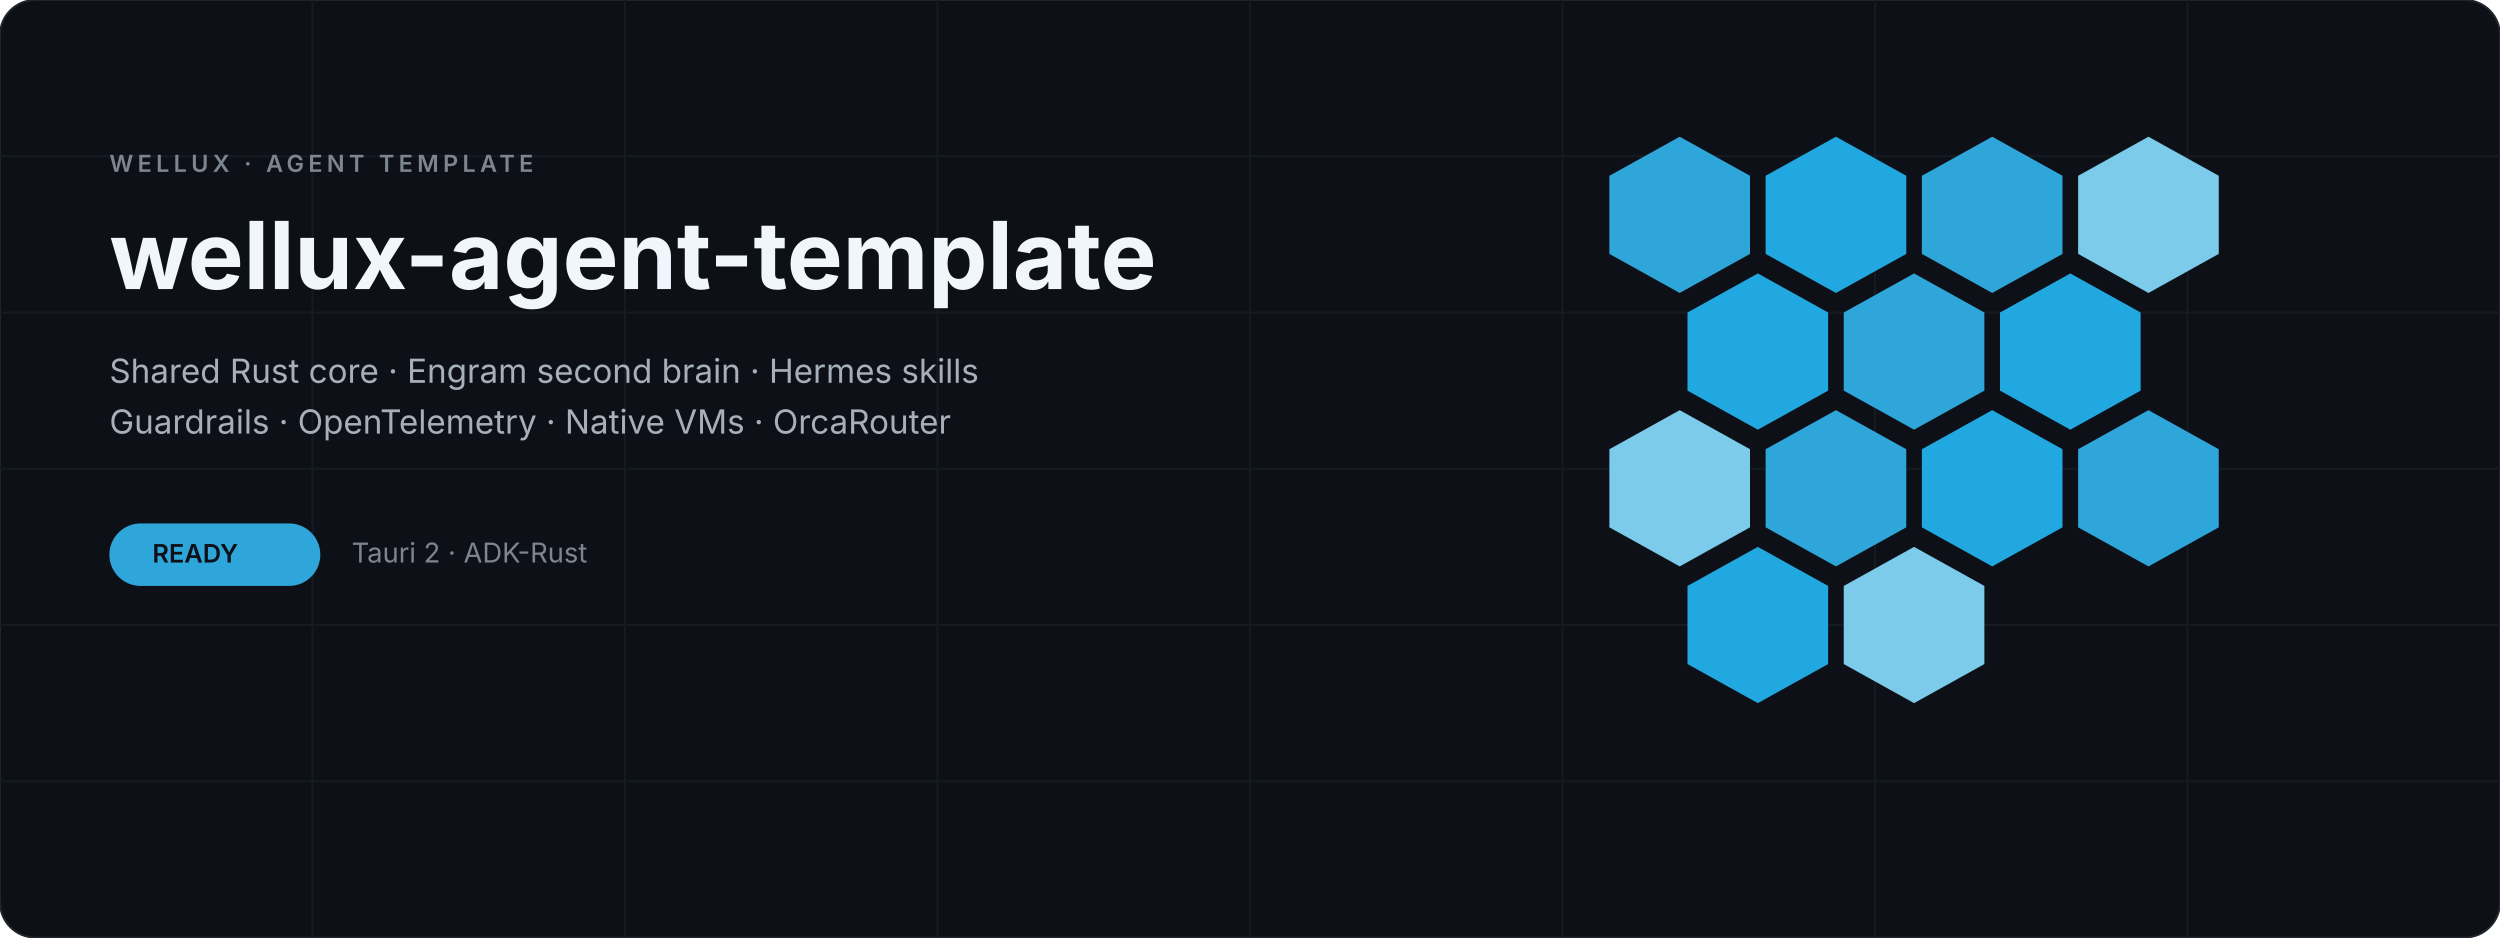
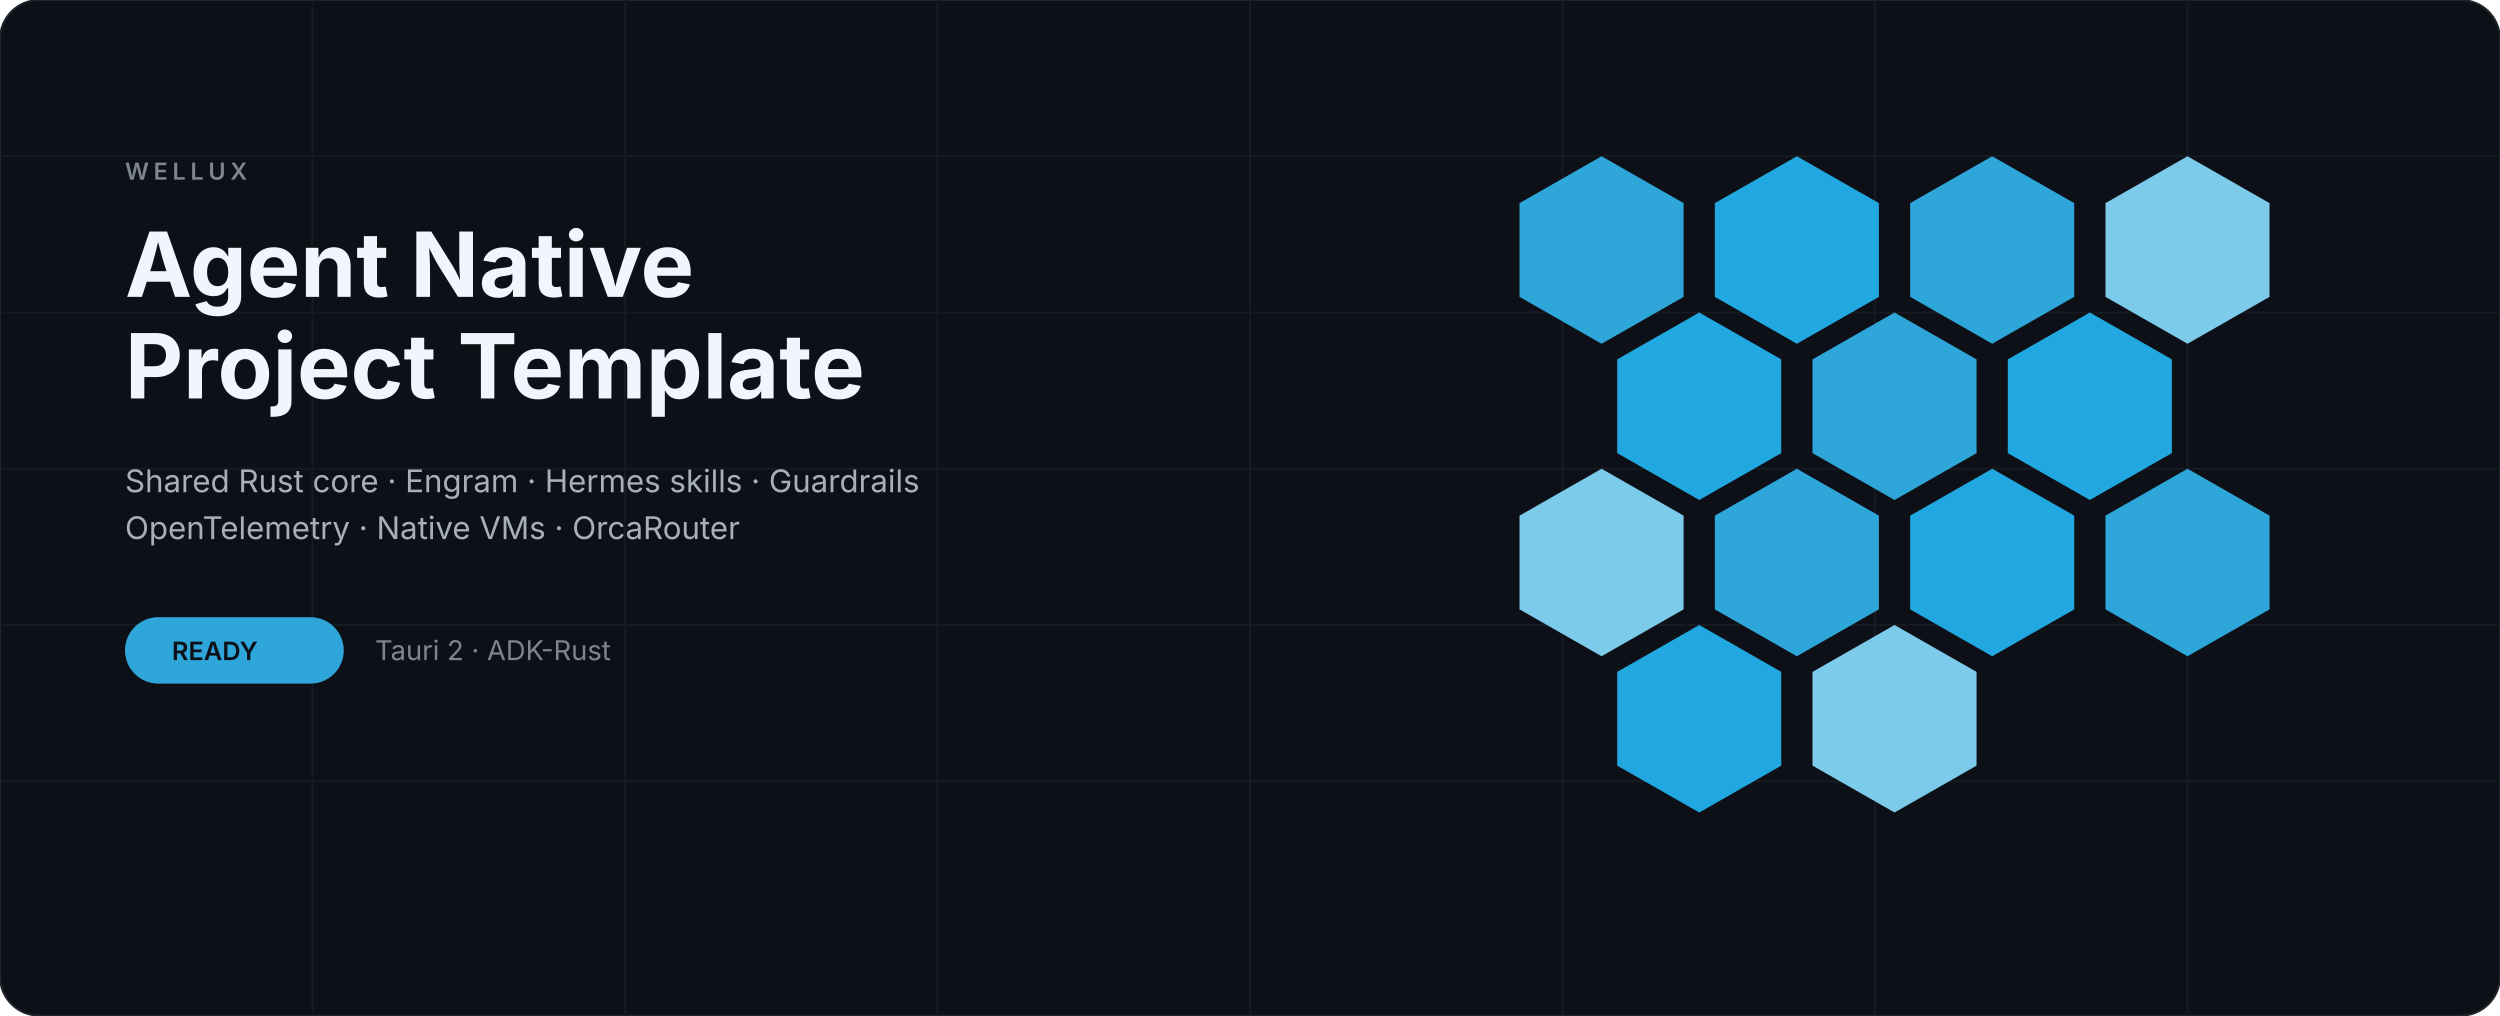
- <svg xmlns="http://www.w3.org/2000/svg" viewBox="0 0 1280 480" width="100%">
+ <svg xmlns="http://www.w3.org/2000/svg" viewBox="0 0 1280 520" width="100%">
  <defs>
    <style>
-       .rise { animation: rise .8s cubic-bezier(.16,.84,.32,1) both; }
-       .drop { animation: drop .65s cubic-bezier(.16,.84,.32,1) both; }
-       @keyframes rise { from { opacity: 0; transform: translateY(12px); } to { opacity: 1; transform: none; } }
-       @keyframes drop { from { opacity: 0; transform: translateY(-22px); } to { opacity: 1; transform: none; } }
-       @media (prefers-reduced-motion: reduce) { .rise, .drop { animation: none; } }
+       .rise { animation: rise .9s cubic-bezier(.16,.84,.32,1) both; }
+       .drop { animation: drop .7s cubic-bezier(.16,.84,.32,1) both; }
+       .float { animation: float 4s ease-in-out infinite; }
+       @keyframes rise { from { opacity: 0; transform: translateY(16px); } to { opacity: 1; transform: none; } }
+       @keyframes drop { from { opacity: 0; transform: translateY(-28px); } to { opacity: 1; transform: none; } }
+       @keyframes float { 0%,100% { transform: translateY(0); } 50% { transform: translateY(-6px); } }
+       @media (prefers-reduced-motion: reduce) { .rise, .drop, .float { animation: none; } }
    </style>
    <clipPath id="wall">
-       <rect x="780" y="24" width="470" height="430" />
+       <rect x="740" y="20" width="500" height="480" />
    </clipPath>
  </defs>
-   <rect width="1280" height="480" rx="18" fill="#0D1117" stroke="#21262D" />
+   <rect width="1280" height="520" rx="20" fill="#0D1117" stroke="#21262D" />
  <g stroke="#161B22" stroke-width="1" fill="none">
    <path d="M0 80 H1280 M0 160 H1280 M0 240 H1280 M0 320 H1280 M0 400 H1280" />
-     <path d="M160 0 V480 M320 0 V480 M480 0 V480 M640 0 V480 M800 0 V480 M960 0 V480 M1120 0 V480" />
+     <path d="M160 0 V520 M320 0 V520 M480 0 V520 M640 0 V520 M800 0 V520 M960 0 V520 M1120 0 V520" />
  </g>
-   <text class="rise" x="56" y="88" font-family="system-ui, -apple-system, sans-serif" font-size="12" font-weight="600" fill="#7D8590" letter-spacing="2.2">WELLUX · AGENT TEMPLATE</text>
-   <text class="rise" x="56" y="148" font-family="system-ui, -apple-system, sans-serif" font-size="48" font-weight="700" fill="#F0F6FC" style="animation-delay:.1s">wellux-agent-template</text>
-   <text class="rise" x="56" y="196" font-family="system-ui, -apple-system, sans-serif" font-size="17" fill="#A7B0BA" style="animation-delay:.2s">Shared Rust core · Engram second brain · Hermes skills</text>
-   <text class="rise" x="56" y="222" font-family="system-ui, -apple-system, sans-serif" font-size="17" fill="#A7B0BA" style="animation-delay:.25s">Guardrails · OpenTelemetry · Native VMs · OrcaRouter</text>
-   <g class="rise" style="animation-delay:.35s">
-     <rect x="56" y="268" width="108" height="32" rx="16" fill="#2EA6DA" />
-     <text x="78" y="288" font-family="system-ui, -apple-system, sans-serif" font-size="13" font-weight="600" fill="#0D1117">READY</text>
-     <text x="180" y="288" font-family="system-ui, -apple-system, sans-serif" font-size="14" fill="#7D8590">Tauri 2 · ADK-Rust</text>
+   <text class="rise" x="64" y="92" font-family="system-ui, -apple-system, sans-serif" font-size="12" font-weight="600" fill="#7D8590" letter-spacing="2.4">WELLUX</text>
+   <text class="rise" x="64" y="152" font-family="system-ui, -apple-system, sans-serif" font-size="46" font-weight="700" fill="#F0F6FC" style="animation-delay:.08s">Agent Native</text>
+   <text class="rise" x="64" y="204" font-family="system-ui, -apple-system, sans-serif" font-size="46" font-weight="700" fill="#F0F6FC" style="animation-delay:.16s">Project Template</text>
+   <text class="rise" x="64" y="252" font-family="system-ui, -apple-system, sans-serif" font-size="16" fill="#A7B0BA" style="animation-delay:.28s">Shared Rust core · Engram · Hermes skills · Guardrails</text>
+   <text class="rise" x="64" y="276" font-family="system-ui, -apple-system, sans-serif" font-size="16" fill="#A7B0BA" style="animation-delay:.32s">OpenTelemetry · Native VMs · OrcaRouter</text>
+   <g class="rise" style="animation-delay:.42s">
+     <rect x="64" y="316" width="112" height="34" rx="17" fill="#2EA6DA" />
+     <text x="88" y="338" font-family="system-ui, -apple-system, sans-serif" font-size="13" font-weight="600" fill="#0D1117">READY</text>
+     <text x="192" y="338" font-family="system-ui, -apple-system, sans-serif" font-size="14" fill="#7D8590">Tauri 2 · ADK-Rust</text>
  </g>
  <g clip-path="url(#wall)">
-     <path class="drop" d="M860 70 l36 20 v40 l-36 20 l-36-20 v-40 z" fill="#2EA6DA" style="animation-delay:.3s" />
-     <path class="drop" d="M940 70 l36 20 v40 l-36 20 l-36-20 v-40 z" fill="#21A8E0" style="animation-delay:.4s" />
-     <path class="drop" d="M1020 70 l36 20 v40 l-36 20 l-36-20 v-40 z" fill="#2EA6DA" style="animation-delay:.5s" />
-     <path class="drop" d="M1100 70 l36 20 v40 l-36 20 l-36-20 v-40 z" fill="#7CCBEB" style="animation-delay:.6s" />
-     <path class="drop" d="M900 140 l36 20 v40 l-36 20 l-36-20 v-40 z" fill="#21A8E0" style="animation-delay:.45s" />
-     <path class="drop" d="M980 140 l36 20 v40 l-36 20 l-36-20 v-40 z" fill="#2EA6DA" style="animation-delay:.55s" />
-     <path class="drop" d="M1060 140 l36 20 v40 l-36 20 l-36-20 v-40 z" fill="#21A8E0" style="animation-delay:.65s" />
-     <path class="drop" d="M860 210 l36 20 v40 l-36 20 l-36-20 v-40 z" fill="#7CCBEB" style="animation-delay:.6s" />
-     <path class="drop" d="M940 210 l36 20 v40 l-36 20 l-36-20 v-40 z" fill="#2EA6DA" style="animation-delay:.7s" />
-     <path class="drop" d="M1020 210 l36 20 v40 l-36 20 l-36-20 v-40 z" fill="#21A8E0" style="animation-delay:.8s" />
-     <path class="drop" d="M1100 210 l36 20 v40 l-36 20 l-36-20 v-40 z" fill="#2EA6DA" style="animation-delay:.9s" />
-     <path class="drop" d="M900 280 l36 20 v40 l-36 20 l-36-20 v-40 z" fill="#21A8E0" style="animation-delay:.75s" />
-     <path class="drop" d="M980 280 l36 20 v40 l-36 20 l-36-20 v-40 z" fill="#7CCBEB" style="animation-delay:.85s" />
+     <path class="drop float" d="M820 80 l42 24 v48 l-42 24 l-42-24 v-48 z" fill="#2EA6DA" style="animation-delay:.25s" />
+     <path class="drop float" d="M920 80 l42 24 v48 l-42 24 l-42-24 v-48 z" fill="#21A8E0" style="animation-delay:.35s" />
+     <path class="drop float" d="M1020 80 l42 24 v48 l-42 24 l-42-24 v-48 z" fill="#2EA6DA" style="animation-delay:.45s" />
+     <path class="drop float" d="M1120 80 l42 24 v48 l-42 24 l-42-24 v-48 z" fill="#7CCBEB" style="animation-delay:.55s" />
+     <path class="drop float" d="M870 160 l42 24 v48 l-42 24 l-42-24 v-48 z" fill="#21A8E0" style="animation-delay:.4s" />
+     <path class="drop float" d="M970 160 l42 24 v48 l-42 24 l-42-24 v-48 z" fill="#2EA6DA" style="animation-delay:.5s" />
+     <path class="drop float" d="M1070 160 l42 24 v48 l-42 24 l-42-24 v-48 z" fill="#21A8E0" style="animation-delay:.6s" />
+     <path class="drop float" d="M820 240 l42 24 v48 l-42 24 l-42-24 v-48 z" fill="#7CCBEB" style="animation-delay:.55s" />
+     <path class="drop float" d="M920 240 l42 24 v48 l-42 24 l-42-24 v-48 z" fill="#2EA6DA" style="animation-delay:.65s" />
+     <path class="drop float" d="M1020 240 l42 24 v48 l-42 24 l-42-24 v-48 z" fill="#21A8E0" style="animation-delay:.75s" />
+     <path class="drop float" d="M1120 240 l42 24 v48 l-42 24 l-42-24 v-48 z" fill="#2EA6DA" style="animation-delay:.85s" />
+     <path class="drop float" d="M870 320 l42 24 v48 l-42 24 l-42-24 v-48 z" fill="#21A8E0" style="animation-delay:.7s" />
+     <path class="drop float" d="M970 320 l42 24 v48 l-42 24 l-42-24 v-48 z" fill="#7CCBEB" style="animation-delay:.8s" />
  </g>
</svg>
